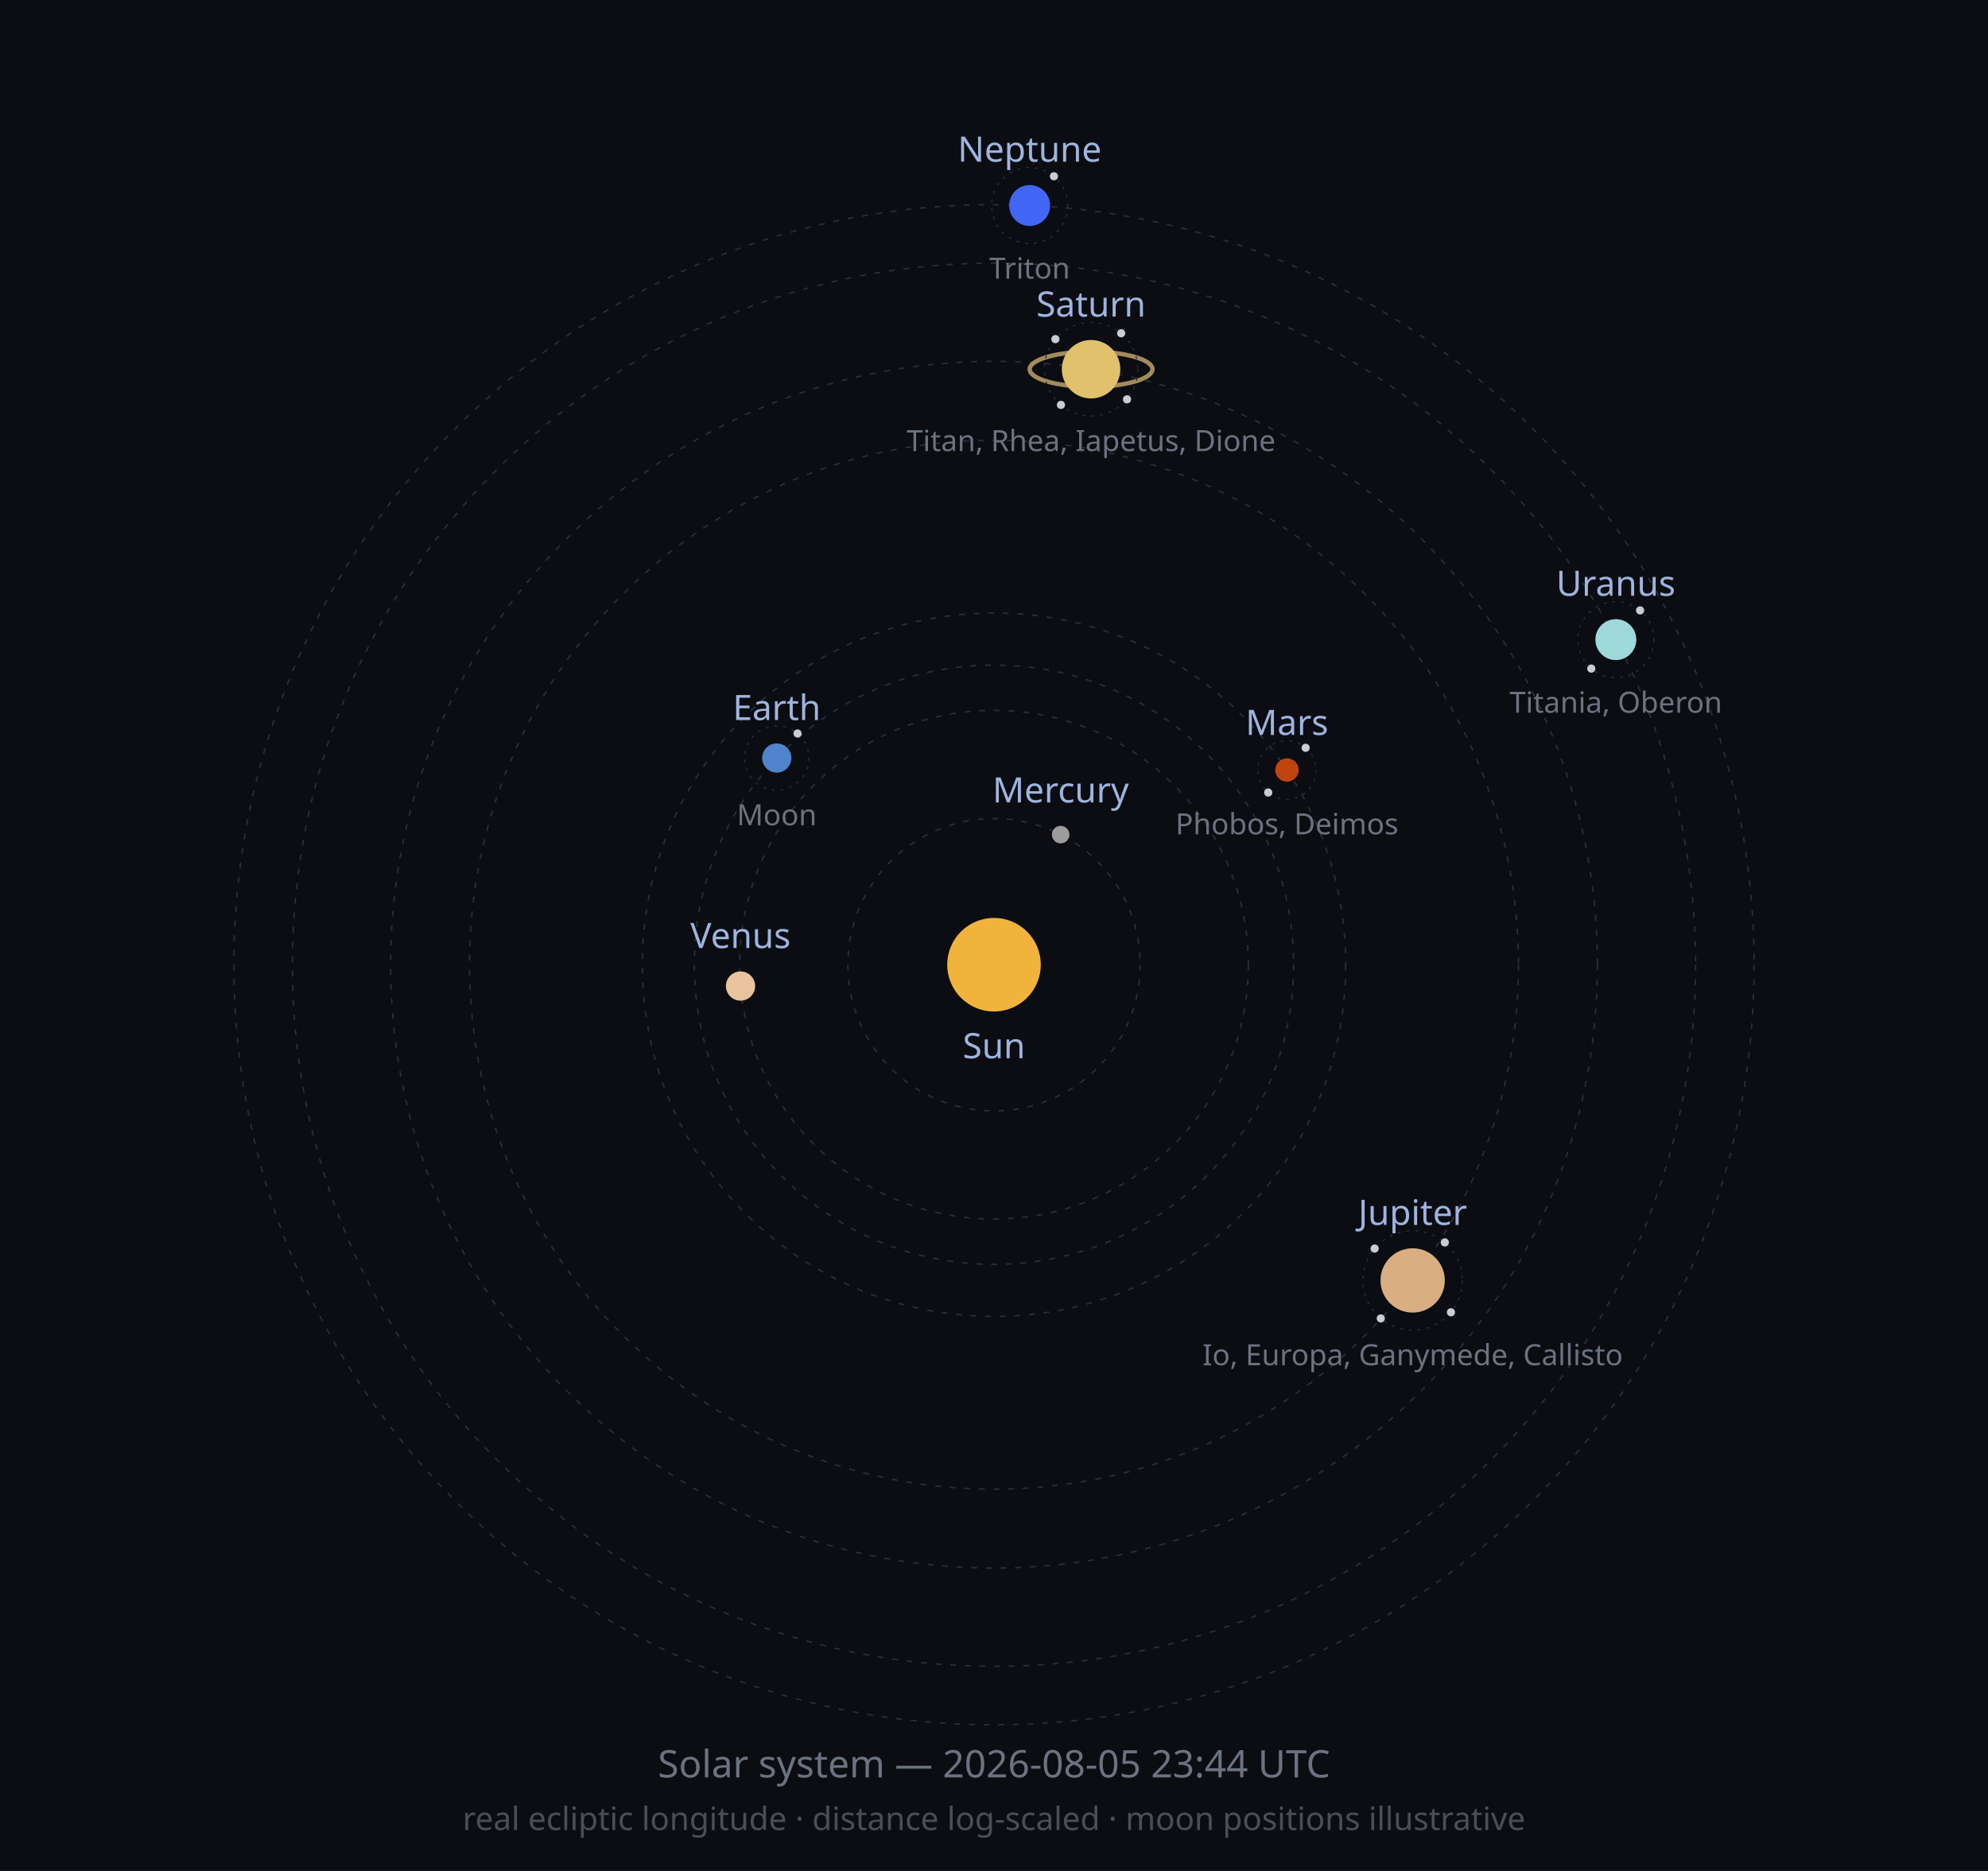
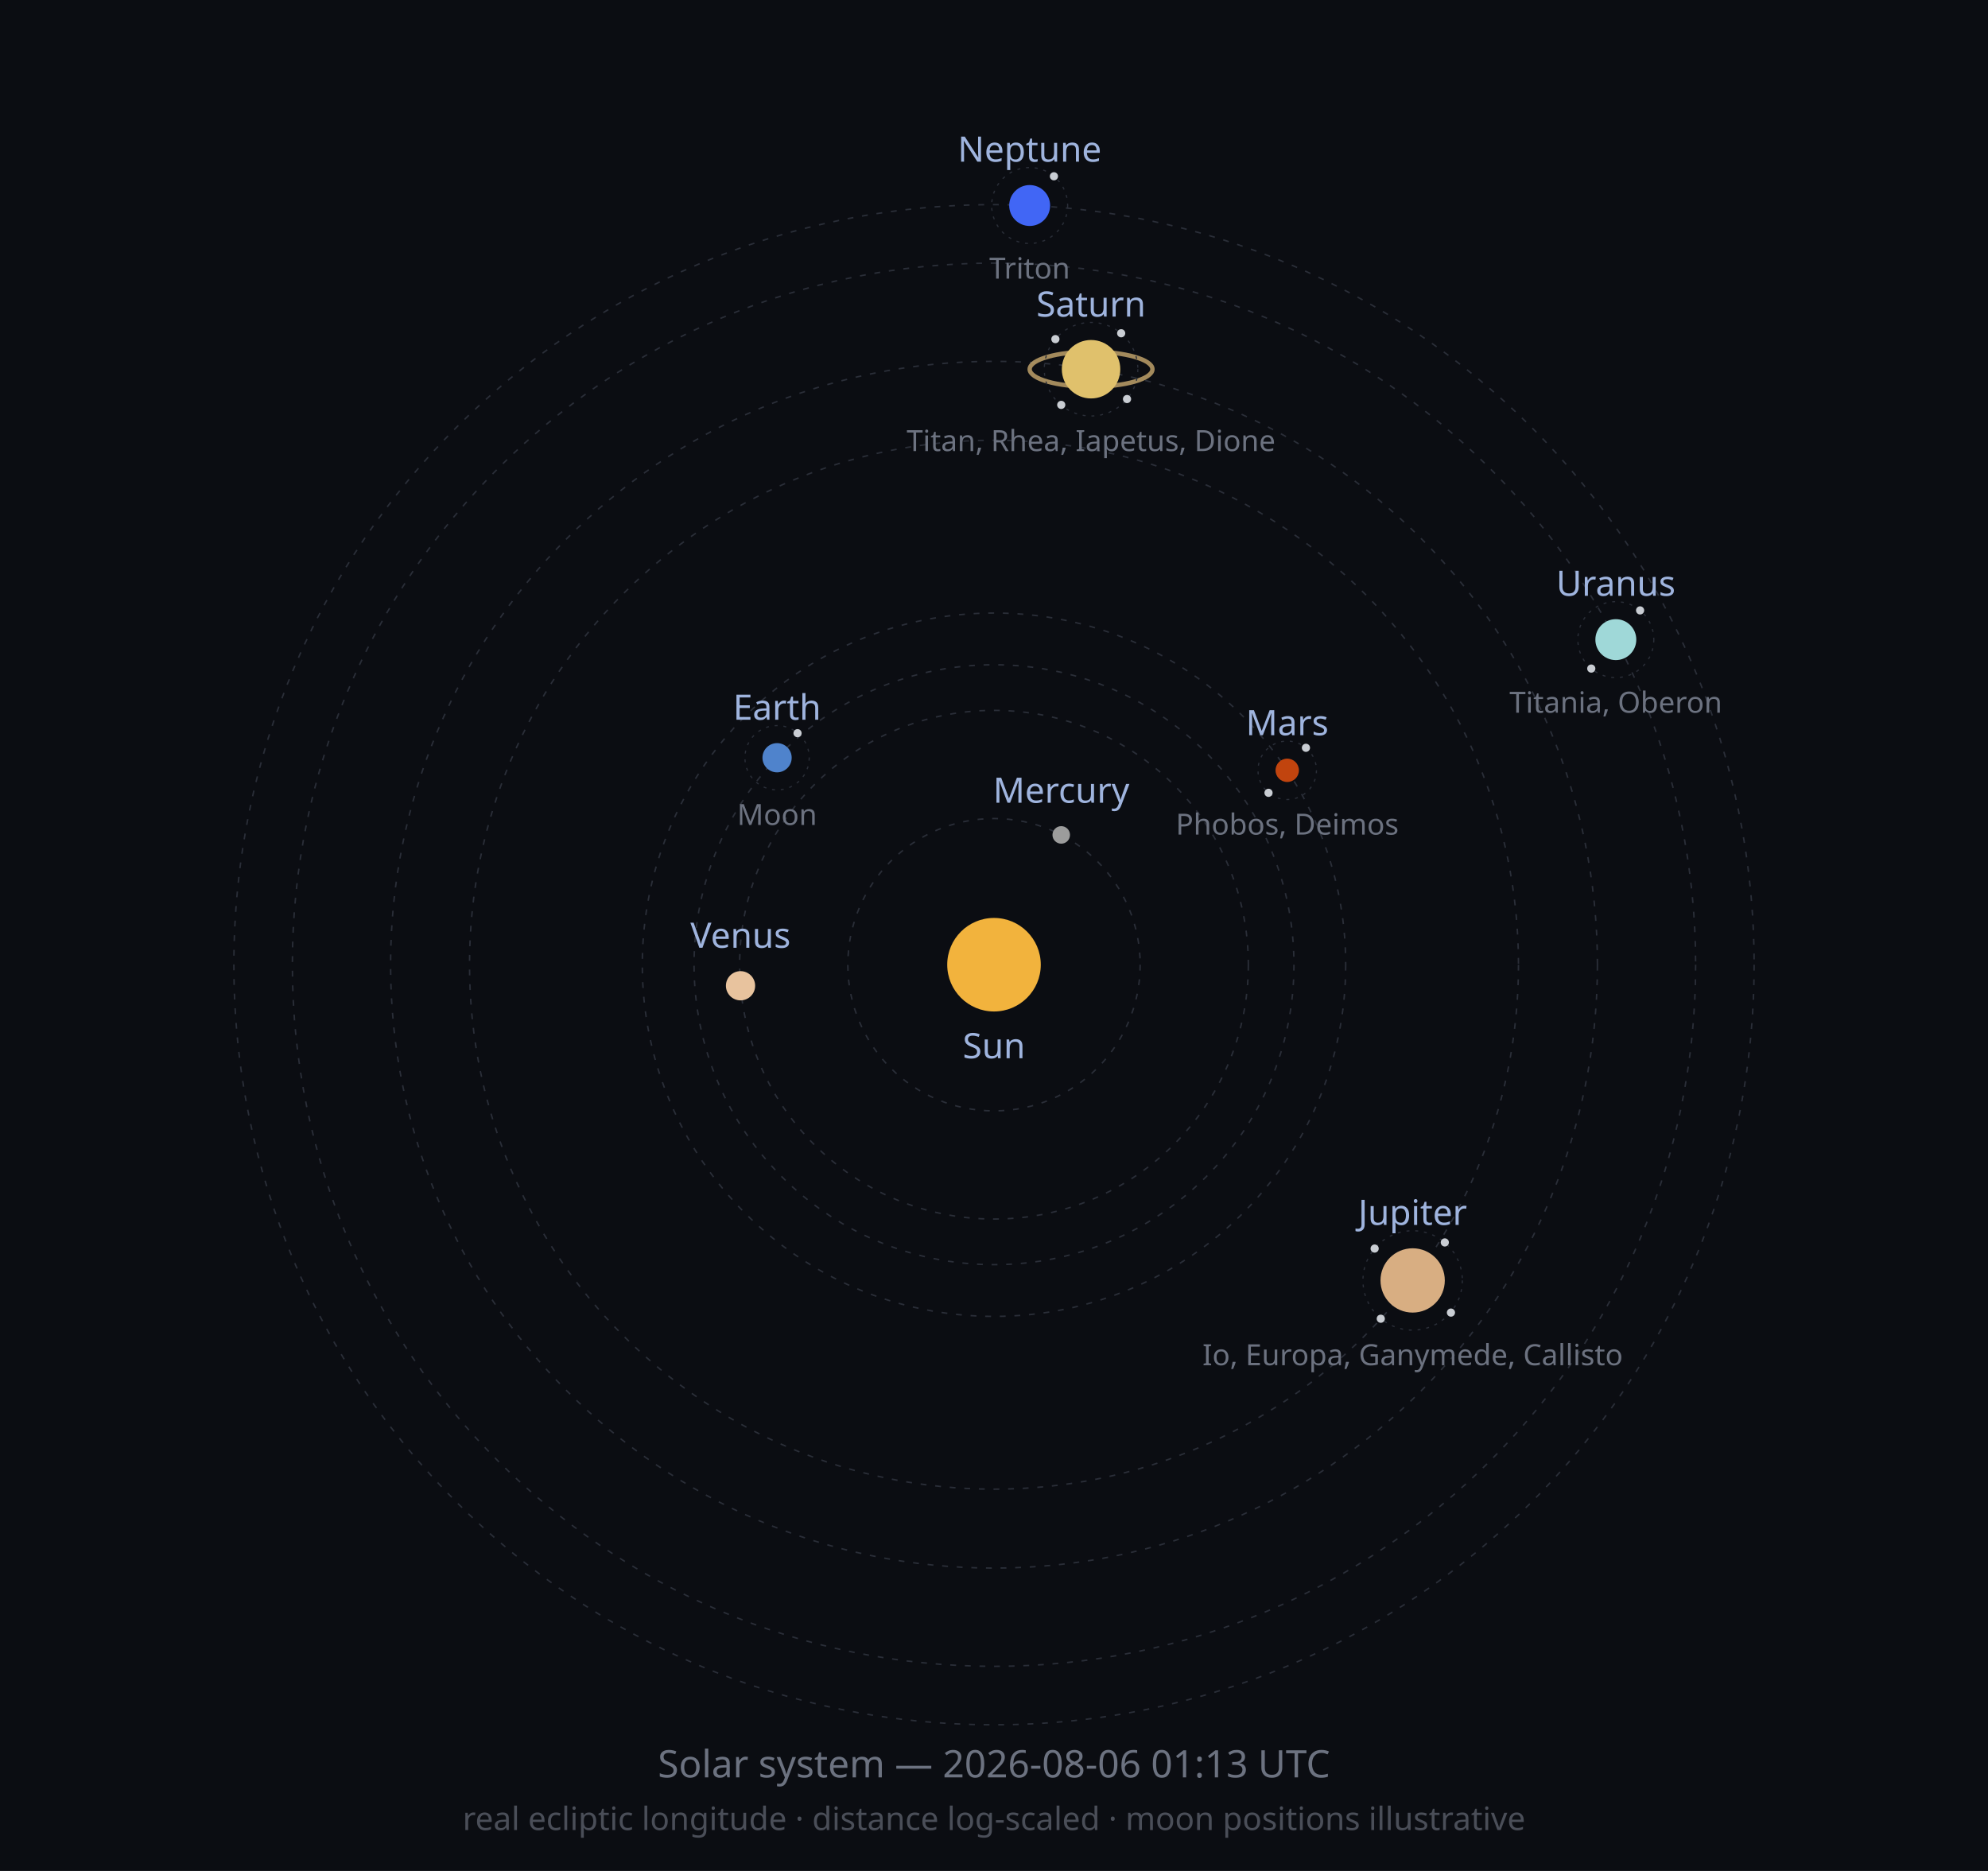
<svg xmlns="http://www.w3.org/2000/svg" width="680" height="640" viewBox="0 0 680 640" role="img">
  <defs>
    <marker id="arrow" viewBox="0 0 10 10" refX="8" refY="5" markerWidth="6" markerHeight="6" orient="auto-start-reverse">
      <path d="M2 1L8 5L2 9" fill="none" stroke="context-stroke" stroke-width="1.5" stroke-linecap="round" stroke-linejoin="round" />
    </marker>
  </defs>
  <style>
  .orbit { fill: none; stroke: #2A2E38; stroke-width: 0.5; stroke-dasharray: 2 3; }
  .moonorbit { fill: none; stroke: #2A2E38; stroke-width: 0.4; stroke-dasharray: 1 2; }
  .lbl { font-family: sans-serif; font-size: 12px; fill: #9FB4DE; }
  .moonlbl { font-family: sans-serif; font-size: 10px; fill: #6C7280; }
</style>
  <rect width="680" height="640" fill="#0B0D12" />
  <circle class="orbit" cx="340" cy="330" r="50.0" />
  <circle class="orbit" cx="340" cy="330" r="87.0" />
-   <circle class="orbit" cx="340" cy="330" r="102.5" />
+   <circle class="orbit" cx="340" cy="330" r="102.6" />
  <circle class="orbit" cx="340" cy="330" r="120.3" />
  <circle class="orbit" cx="340" cy="330" r="179.4" />
  <circle class="orbit" cx="340" cy="330" r="206.4" />
  <circle class="orbit" cx="340" cy="330" r="240.0" />
  <circle class="orbit" cx="340" cy="330" r="260.0" />
  <circle cx="340" cy="330" r="16" fill="#F2B33D" />
  <text class="lbl" x="340" y="362" text-anchor="middle">Sun</text>
-   <circle cx="362.8" cy="285.5" r="3" fill="#9C9C9C" />
-   <text class="lbl" x="362.8" y="274.5" text-anchor="middle">Mercury</text>
-   <circle cx="253.3" cy="337.3" r="5" fill="#E8C39E" />
-   <text class="lbl" x="253.3" y="324.3" text-anchor="middle">Venus</text>
-   <circle cx="265.7" cy="259.3" r="5" fill="#4F83CC" />
-   <circle class="moonorbit" cx="265.7" cy="259.3" r="11" />
-   <circle cx="272.8" cy="250.9" r="1.4" fill="#C9CDD3" />
-   <text class="moonlbl" x="265.7" y="282.3" text-anchor="middle">Moon</text>
-   <text class="lbl" x="265.7" y="246.3" text-anchor="middle">Earth</text>
-   <circle cx="440.2" cy="263.4" r="4" fill="#C1440E" />
-   <circle class="moonorbit" cx="440.2" cy="263.4" r="10" />
-   <circle cx="446.6" cy="255.8" r="1.4" fill="#C9CDD3" />
-   <circle cx="433.8" cy="271.1" r="1.4" fill="#C9CDD3" />
-   <text class="moonlbl" x="440.2" y="285.4" text-anchor="middle">Phobos, Deimos</text>
-   <text class="lbl" x="440.2" y="251.4" text-anchor="middle">Mars</text>
+   <circle cx="363.0" cy="285.6" r="3" fill="#9C9C9C" />
+   <text class="lbl" x="363.0" y="274.6" text-anchor="middle">Mercury</text>
+   <circle cx="253.3" cy="337.2" r="5" fill="#E8C39E" />
+   <text class="lbl" x="253.3" y="324.2" text-anchor="middle">Venus</text>
+   <circle cx="265.8" cy="259.2" r="5" fill="#4F83CC" />
+   <circle class="moonorbit" cx="265.8" cy="259.2" r="11" />
+   <circle cx="272.8" cy="250.8" r="1.4" fill="#C9CDD3" />
+   <text class="moonlbl" x="265.8" y="282.2" text-anchor="middle">Moon</text>
+   <text class="lbl" x="265.8" y="246.2" text-anchor="middle">Earth</text>
+   <circle cx="440.3" cy="263.5" r="4" fill="#C1440E" />
+   <circle class="moonorbit" cx="440.3" cy="263.5" r="10" />
+   <circle cx="446.7" cy="255.8" r="1.4" fill="#C9CDD3" />
+   <circle cx="433.9" cy="271.2" r="1.4" fill="#C9CDD3" />
+   <text class="moonlbl" x="440.3" y="285.5" text-anchor="middle">Phobos, Deimos</text>
+   <text class="lbl" x="440.3" y="251.5" text-anchor="middle">Mars</text>
  <circle cx="483.2" cy="438.0" r="11" fill="#D8AE82" />
  <circle class="moonorbit" cx="483.2" cy="438.0" r="17" />
  <circle cx="494.2" cy="425.0" r="1.4" fill="#C9CDD3" />
-   <circle cx="496.3" cy="448.9" r="1.4" fill="#C9CDD3" />
-   <circle cx="472.3" cy="451.0" r="1.4" fill="#C9CDD3" />
+   <circle cx="496.3" cy="449.0" r="1.4" fill="#C9CDD3" />
+   <circle cx="472.3" cy="451.1" r="1.4" fill="#C9CDD3" />
  <circle cx="470.2" cy="427.1" r="1.4" fill="#C9CDD3" />
  <text class="moonlbl" x="483.2" y="467.0" text-anchor="middle">Io, Europa, Ganymede, Callisto</text>
  <text class="lbl" x="483.2" y="419.0" text-anchor="middle">Jupiter</text>
  <ellipse cx="373.2" cy="126.3" rx="21.0" ry="6.0" fill="none" stroke="#C9A96E" stroke-width="1.5" opacity="0.8" />
  <circle cx="373.2" cy="126.3" r="10" fill="#E0C16C" />
  <circle class="moonorbit" cx="373.2" cy="126.3" r="16" />
  <circle cx="383.5" cy="114.0" r="1.4" fill="#C9CDD3" />
-   <circle cx="385.5" cy="136.6" r="1.4" fill="#C9CDD3" />
-   <circle cx="362.9" cy="138.5" r="1.4" fill="#C9CDD3" />
+   <circle cx="385.5" cy="136.5" r="1.4" fill="#C9CDD3" />
+   <circle cx="363.0" cy="138.5" r="1.4" fill="#C9CDD3" />
  <circle cx="361.0" cy="116.0" r="1.4" fill="#C9CDD3" />
  <text class="moonlbl" x="373.2" y="154.3" text-anchor="middle">Titan, Rhea, Iapetus, Dione</text>
  <text class="lbl" x="373.2" y="108.3" text-anchor="middle">Saturn</text>
  <circle cx="552.7" cy="218.8" r="7" fill="#9FD8D8" />
  <circle class="moonorbit" cx="552.7" cy="218.8" r="13" />
  <circle cx="561.0" cy="208.8" r="1.4" fill="#C9CDD3" />
  <circle cx="544.3" cy="228.7" r="1.4" fill="#C9CDD3" />
  <text class="moonlbl" x="552.7" y="243.8" text-anchor="middle">Titania, Oberon</text>
  <text class="lbl" x="552.7" y="203.8" text-anchor="middle">Uranus</text>
  <circle cx="352.2" cy="70.3" r="7" fill="#4166F5" />
  <circle class="moonorbit" cx="352.2" cy="70.3" r="13" />
  <circle cx="360.5" cy="60.3" r="1.4" fill="#C9CDD3" />
  <text class="moonlbl" x="352.2" y="95.3" text-anchor="middle">Triton</text>
  <text class="lbl" x="352.2" y="55.3" text-anchor="middle">Neptune</text>
-   <text x="340" y="608" font-size="13" fill="#6C7280" text-anchor="middle" font-family="sans-serif">Solar system — 2026-08-05 23:44 UTC</text>
+   <text x="340" y="608" font-size="13" fill="#6C7280" text-anchor="middle" font-family="sans-serif">Solar system — 2026-08-06 01:13 UTC</text>
  <text x="340" y="626" font-size="11" fill="#4A4E58" text-anchor="middle" font-family="sans-serif">real ecliptic longitude · distance log-scaled · moon positions illustrative</text>
</svg>
